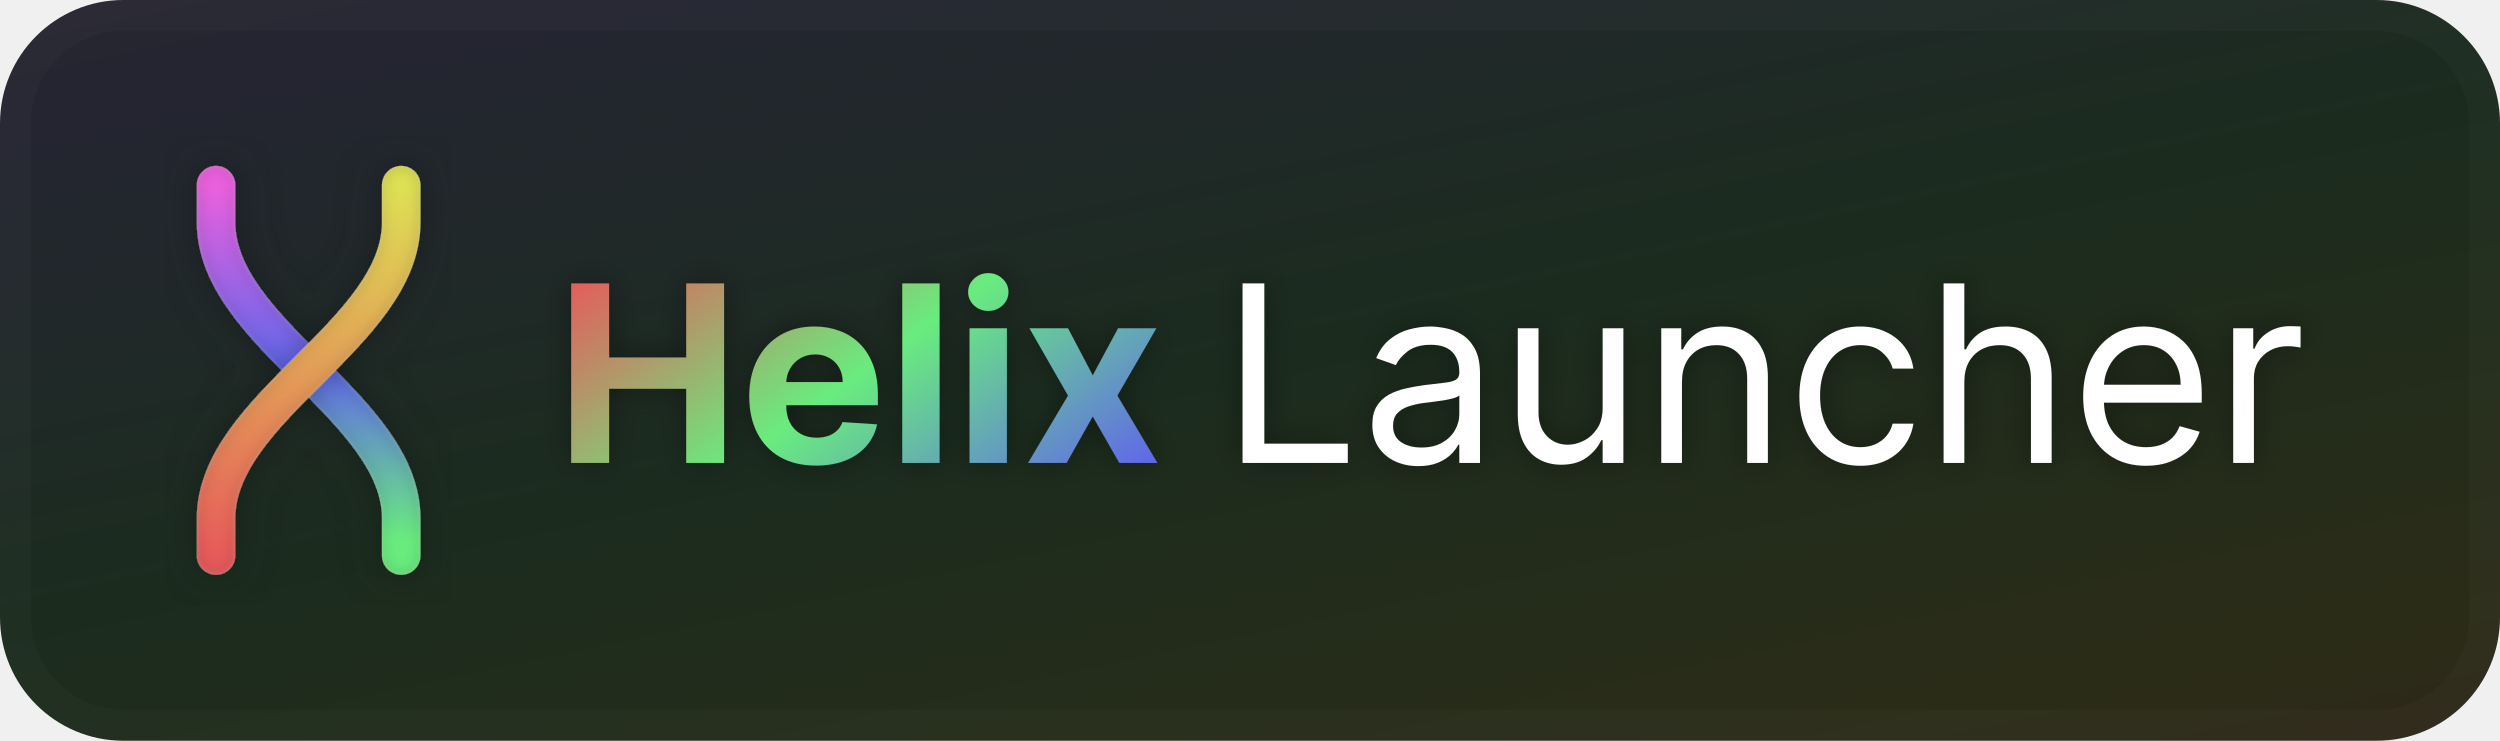
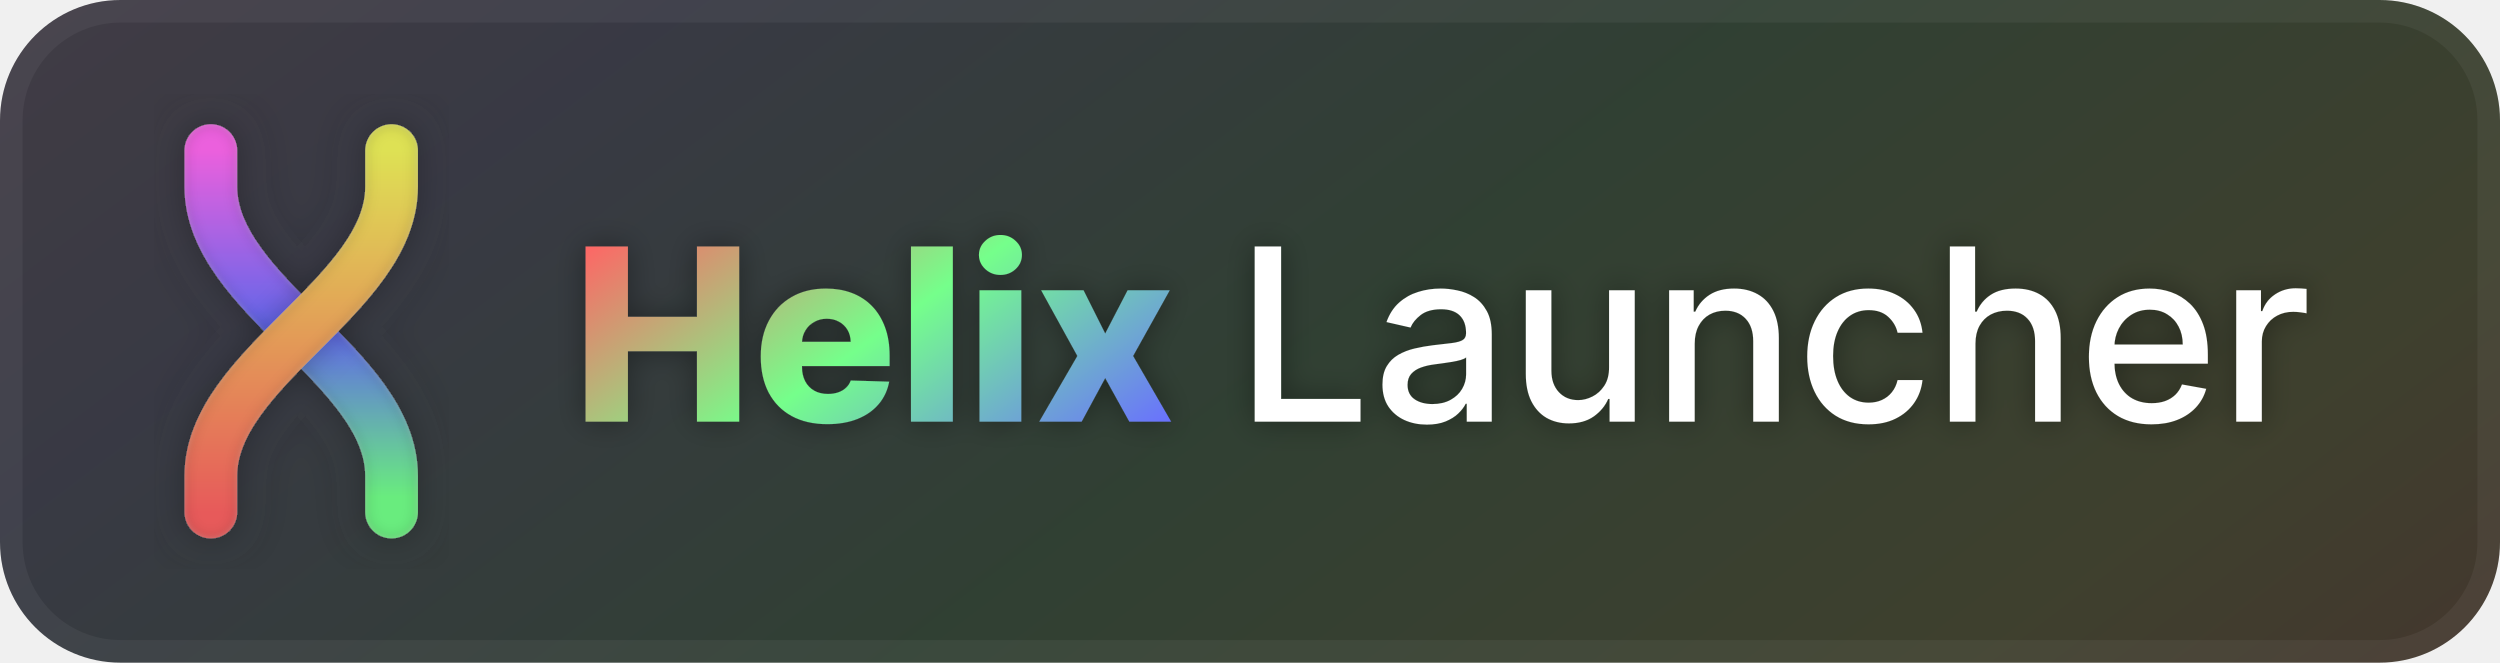
- <svg xmlns="http://www.w3.org/2000/svg" width="81" height="24" viewBox="0 0 81 24" fill="none">
-   <rect width="81" height="24" rx="4" fill="url(#paint0_linear_1_24)" />
+ <svg xmlns="http://www.w3.org/2000/svg" width="83" height="22" viewBox="0 0 83 22" fill="none">
+   <rect width="83" height="22" rx="4" fill="url(#paint0_linear_1_24)" fill-opacity="0.9" />
  <g filter="url(#filter0_d_1_24)">
    <g filter="url(#filter1_dii_1_24)">
-       <path d="M13 18C13 17.6 13 18.72 13 16.8C13 13.2 7 10.8 7 7.2C7 5.28 7 6.6 7 6" stroke="url(#paint1_linear_1_24)" stroke-width="1.25" stroke-linecap="round" />
+       <path d="M13 17C13 16.6 13 17.72 13 15.8C13 12.2 7 9.8 7 6.2C7 4.28 7 5.6 7 5" stroke="url(#paint1_linear_1_24)" stroke-width="1.75" stroke-linecap="round" />
    </g>
    <g filter="url(#filter2_dii_1_24)">
-       <path d="M7 18C7 17.6 7 18.72 7 16.8C7 13.2 13 10.8 13 7.2C13 5.28 13 6.6 13 6" stroke="url(#paint2_linear_1_24)" stroke-width="1.25" stroke-linecap="round" />
+       <path d="M7 17C7 16.6 7 17.72 7 15.8C7 12.2 13 9.8 13 6.2C13 4.28 13 5.6 13 5" stroke="url(#paint2_linear_1_24)" stroke-width="1.75" stroke-linecap="round" />
    </g>
  </g>
  <g filter="url(#filter3_d_1_24)">
-     <path d="M18.506 15V9.182H19.736V11.582H22.233V9.182H23.46V15H22.233V12.597H19.736V15H18.506ZM26.44 15.085C25.991 15.085 25.605 14.994 25.281 14.812C24.959 14.629 24.711 14.369 24.537 14.034C24.363 13.697 24.276 13.298 24.276 12.838C24.276 12.389 24.363 11.995 24.537 11.656C24.711 11.317 24.956 11.053 25.273 10.864C25.591 10.674 25.964 10.579 26.392 10.579C26.68 10.579 26.948 10.626 27.196 10.719C27.446 10.81 27.664 10.947 27.849 11.131C28.037 11.314 28.183 11.546 28.287 11.824C28.391 12.1 28.443 12.424 28.443 12.796V13.128H24.759V12.378H27.304C27.304 12.204 27.266 12.049 27.19 11.915C27.115 11.78 27.009 11.675 26.875 11.599C26.742 11.522 26.588 11.483 26.412 11.483C26.228 11.483 26.065 11.526 25.923 11.611C25.783 11.694 25.673 11.807 25.594 11.949C25.514 12.089 25.474 12.245 25.472 12.418V13.131C25.472 13.347 25.511 13.533 25.591 13.69C25.672 13.848 25.787 13.969 25.935 14.054C26.082 14.139 26.258 14.182 26.46 14.182C26.595 14.182 26.718 14.163 26.829 14.125C26.941 14.087 27.037 14.03 27.116 13.954C27.196 13.879 27.257 13.786 27.298 13.676L28.418 13.75C28.361 14.019 28.244 14.254 28.068 14.454C27.894 14.653 27.669 14.809 27.392 14.921C27.117 15.03 26.8 15.085 26.44 15.085ZM30.443 9.182V15H29.233V9.182H30.443ZM31.413 15V10.636H32.623V15H31.413ZM32.021 10.074C31.841 10.074 31.686 10.014 31.558 9.895C31.431 9.774 31.367 9.629 31.367 9.46C31.367 9.294 31.431 9.151 31.558 9.031C31.686 8.91 31.841 8.849 32.021 8.849C32.2 8.849 32.354 8.91 32.481 9.031C32.61 9.151 32.674 9.294 32.674 9.46C32.674 9.629 32.61 9.774 32.481 9.895C32.354 10.014 32.2 10.074 32.021 10.074ZM34.604 10.636L35.405 12.162L36.226 10.636H37.467L36.203 12.818L37.501 15H36.266L35.405 13.492L34.558 15H33.308L34.604 12.818L33.354 10.636H34.604Z" fill="url(#paint3_linear_1_24)" />
-     <path d="M40.259 15V9.182H40.964V14.375H43.668V15H40.259ZM45.952 15.102C45.676 15.102 45.425 15.05 45.2 14.946C44.974 14.84 44.795 14.688 44.663 14.489C44.53 14.288 44.464 14.046 44.464 13.761C44.464 13.511 44.513 13.309 44.611 13.153C44.71 12.996 44.842 12.873 45.006 12.784C45.171 12.695 45.353 12.629 45.552 12.585C45.753 12.54 45.954 12.504 46.157 12.477C46.422 12.443 46.637 12.418 46.802 12.401C46.968 12.382 47.09 12.35 47.166 12.307C47.243 12.263 47.282 12.188 47.282 12.079V12.057C47.282 11.777 47.205 11.559 47.052 11.403C46.9 11.248 46.67 11.171 46.361 11.171C46.041 11.171 45.791 11.241 45.609 11.381C45.427 11.521 45.299 11.671 45.225 11.829L44.589 11.602C44.702 11.337 44.854 11.131 45.043 10.983C45.235 10.833 45.443 10.729 45.668 10.671C45.896 10.61 46.119 10.579 46.339 10.579C46.479 10.579 46.64 10.597 46.822 10.631C47.005 10.663 47.182 10.73 47.353 10.832C47.525 10.935 47.668 11.089 47.782 11.296C47.896 11.502 47.952 11.778 47.952 12.125V15H47.282V14.409H47.248C47.202 14.504 47.127 14.605 47.021 14.713C46.914 14.821 46.773 14.913 46.597 14.989C46.421 15.064 46.206 15.102 45.952 15.102ZM46.055 14.5C46.32 14.5 46.543 14.448 46.725 14.344C46.909 14.24 47.047 14.105 47.14 13.94C47.235 13.776 47.282 13.602 47.282 13.421V12.807C47.254 12.841 47.191 12.872 47.094 12.901C47 12.927 46.89 12.951 46.765 12.972C46.642 12.991 46.522 13.008 46.404 13.023C46.289 13.036 46.195 13.047 46.123 13.057C45.949 13.079 45.786 13.117 45.634 13.168C45.485 13.217 45.363 13.292 45.271 13.392C45.18 13.491 45.134 13.625 45.134 13.796C45.134 14.028 45.22 14.204 45.393 14.324C45.567 14.441 45.788 14.5 46.055 14.5ZM51.926 13.216V10.636H52.597V15H51.926V14.261H51.881C51.778 14.483 51.619 14.671 51.403 14.827C51.188 14.98 50.915 15.057 50.585 15.057C50.312 15.057 50.07 14.997 49.858 14.878C49.646 14.757 49.479 14.575 49.358 14.332C49.237 14.088 49.176 13.78 49.176 13.409V10.636H49.847V13.364C49.847 13.682 49.936 13.936 50.114 14.125C50.294 14.314 50.523 14.409 50.801 14.409C50.968 14.409 51.137 14.367 51.31 14.281C51.484 14.196 51.63 14.065 51.747 13.889C51.867 13.713 51.926 13.489 51.926 13.216ZM54.495 12.375V15H53.825V10.636H54.472V11.318H54.529C54.631 11.097 54.787 10.919 54.995 10.784C55.203 10.648 55.472 10.579 55.802 10.579C56.097 10.579 56.356 10.64 56.577 10.761C56.799 10.881 56.971 11.062 57.094 11.307C57.218 11.549 57.279 11.856 57.279 12.227V15H56.609V12.273C56.609 11.93 56.52 11.663 56.342 11.472C56.164 11.278 55.919 11.182 55.609 11.182C55.395 11.182 55.203 11.228 55.035 11.321C54.868 11.414 54.736 11.549 54.64 11.727C54.543 11.905 54.495 12.121 54.495 12.375ZM60.277 15.091C59.868 15.091 59.516 14.994 59.22 14.801C58.925 14.608 58.697 14.342 58.538 14.003C58.379 13.664 58.3 13.277 58.3 12.841C58.3 12.398 58.381 12.007 58.544 11.668C58.709 11.327 58.938 11.061 59.231 10.869C59.527 10.676 59.872 10.579 60.266 10.579C60.572 10.579 60.849 10.636 61.095 10.75C61.341 10.864 61.543 11.023 61.7 11.227C61.858 11.432 61.955 11.671 61.993 11.943H61.322C61.271 11.744 61.158 11.568 60.981 11.415C60.807 11.259 60.572 11.182 60.277 11.182C60.016 11.182 59.786 11.25 59.59 11.386C59.394 11.521 59.242 11.711 59.132 11.957C59.024 12.202 58.97 12.489 58.97 12.818C58.97 13.155 59.023 13.449 59.129 13.699C59.237 13.949 59.389 14.143 59.584 14.281C59.781 14.419 60.012 14.489 60.277 14.489C60.451 14.489 60.609 14.458 60.751 14.398C60.894 14.337 61.014 14.25 61.112 14.136C61.211 14.023 61.281 13.886 61.322 13.727H61.993C61.955 13.985 61.861 14.217 61.712 14.423C61.564 14.628 61.368 14.791 61.124 14.912C60.881 15.031 60.599 15.091 60.277 15.091ZM63.644 12.375V15H62.973V9.182H63.644V11.318H63.7C63.803 11.093 63.956 10.914 64.16 10.781C64.367 10.647 64.642 10.579 64.984 10.579C65.282 10.579 65.542 10.639 65.766 10.758C65.989 10.876 66.162 11.057 66.285 11.301C66.41 11.544 66.473 11.852 66.473 12.227V15H65.803V12.273C65.803 11.926 65.713 11.658 65.533 11.469C65.355 11.277 65.108 11.182 64.791 11.182C64.572 11.182 64.374 11.228 64.2 11.321C64.028 11.414 63.892 11.549 63.791 11.727C63.693 11.905 63.644 12.121 63.644 12.375ZM69.529 15.091C69.109 15.091 68.746 14.998 68.441 14.812C68.138 14.625 67.904 14.364 67.739 14.028C67.576 13.691 67.495 13.299 67.495 12.852C67.495 12.405 67.576 12.011 67.739 11.671C67.904 11.328 68.133 11.061 68.427 10.869C68.722 10.676 69.067 10.579 69.461 10.579C69.688 10.579 69.913 10.617 70.134 10.693C70.356 10.769 70.558 10.892 70.739 11.062C70.921 11.231 71.066 11.454 71.174 11.733C71.282 12.011 71.336 12.354 71.336 12.761V13.046H67.972V12.466H70.654C70.654 12.22 70.605 12 70.506 11.807C70.41 11.614 70.272 11.461 70.092 11.349C69.914 11.238 69.703 11.182 69.461 11.182C69.194 11.182 68.963 11.248 68.768 11.381C68.575 11.511 68.426 11.682 68.322 11.892C68.218 12.102 68.165 12.328 68.165 12.568V12.954C68.165 13.284 68.222 13.563 68.336 13.793C68.451 14.02 68.612 14.193 68.816 14.312C69.021 14.43 69.258 14.489 69.529 14.489C69.705 14.489 69.864 14.464 70.006 14.415C70.15 14.364 70.274 14.288 70.379 14.188C70.483 14.085 70.563 13.958 70.62 13.807L71.268 13.989C71.2 14.208 71.085 14.402 70.924 14.568C70.763 14.733 70.564 14.862 70.327 14.954C70.091 15.046 69.825 15.091 69.529 15.091ZM72.356 15V10.636H73.004V11.296H73.049C73.129 11.079 73.272 10.904 73.481 10.77C73.689 10.635 73.924 10.568 74.185 10.568C74.235 10.568 74.296 10.569 74.37 10.571C74.444 10.573 74.5 10.576 74.538 10.579V11.261C74.515 11.256 74.463 11.247 74.381 11.236C74.302 11.223 74.218 11.216 74.129 11.216C73.916 11.216 73.727 11.26 73.56 11.349C73.396 11.437 73.265 11.558 73.168 11.713C73.074 11.867 73.026 12.042 73.026 12.239V15H72.356Z" fill="white" />
+     <path d="M19.44 14V8.182H20.847V10.517H23.139V8.182H24.543V14H23.139V11.662H20.847V14H19.44ZM27.465 14.082C27.008 14.082 26.614 13.992 26.283 13.812C25.953 13.631 25.699 13.372 25.521 13.037C25.345 12.7 25.257 12.299 25.257 11.835C25.257 11.384 25.346 10.991 25.524 10.653C25.702 10.314 25.953 10.051 26.277 9.864C26.601 9.674 26.983 9.58 27.422 9.58C27.733 9.58 28.017 9.628 28.274 9.724C28.532 9.821 28.754 9.964 28.942 10.153C29.129 10.343 29.275 10.577 29.379 10.855C29.483 11.132 29.535 11.449 29.535 11.807V12.153H25.743V11.347H28.243C28.241 11.199 28.206 11.067 28.138 10.952C28.07 10.836 27.976 10.746 27.857 10.682C27.739 10.616 27.604 10.582 27.45 10.582C27.295 10.582 27.156 10.617 27.033 10.688C26.91 10.756 26.812 10.849 26.74 10.969C26.668 11.086 26.63 11.22 26.626 11.369V12.19C26.626 12.368 26.662 12.525 26.732 12.659C26.802 12.792 26.901 12.895 27.03 12.969C27.159 13.043 27.312 13.079 27.49 13.079C27.613 13.079 27.725 13.062 27.825 13.028C27.926 12.994 28.012 12.944 28.084 12.878C28.156 12.812 28.21 12.73 28.246 12.633L29.521 12.671C29.468 12.956 29.352 13.206 29.172 13.418C28.994 13.628 28.76 13.792 28.47 13.909C28.18 14.025 27.845 14.082 27.465 14.082ZM31.634 8.182V14H30.245V8.182H31.634ZM32.519 14V9.636H33.908V14H32.519ZM33.215 9.128C33.019 9.128 32.852 9.063 32.712 8.935C32.572 8.804 32.501 8.647 32.501 8.463C32.501 8.281 32.572 8.126 32.712 7.997C32.852 7.866 33.019 7.801 33.215 7.801C33.411 7.801 33.579 7.866 33.717 7.997C33.858 8.126 33.928 8.281 33.928 8.463C33.928 8.647 33.858 8.804 33.717 8.935C33.579 9.063 33.411 9.128 33.215 9.128ZM35.974 9.636L36.693 11.074L37.437 9.636H38.837L37.619 11.818L38.883 14H37.494L36.693 12.551L35.911 14H34.502L35.769 11.818L34.565 9.636H35.974Z" fill="url(#paint3_linear_1_24)" />
+     <path d="M41.655 14V8.182H42.533V13.244H45.169V14H41.655ZM47.372 14.097C47.096 14.097 46.846 14.046 46.622 13.943C46.399 13.839 46.222 13.688 46.091 13.492C45.962 13.294 45.898 13.053 45.898 12.767C45.898 12.521 45.945 12.318 46.04 12.159C46.135 12 46.262 11.874 46.423 11.781C46.584 11.688 46.764 11.618 46.963 11.571C47.162 11.524 47.365 11.488 47.571 11.463C47.832 11.433 48.044 11.408 48.207 11.389C48.37 11.368 48.489 11.335 48.562 11.29C48.636 11.244 48.673 11.171 48.673 11.068V11.048C48.673 10.8 48.603 10.608 48.463 10.472C48.325 10.335 48.118 10.267 47.844 10.267C47.558 10.267 47.332 10.331 47.168 10.457C47.005 10.582 46.892 10.722 46.83 10.875L46.031 10.693C46.126 10.428 46.264 10.214 46.446 10.051C46.63 9.886 46.841 9.767 47.08 9.693C47.318 9.617 47.569 9.58 47.832 9.58C48.007 9.58 48.191 9.6 48.386 9.642C48.583 9.682 48.767 9.756 48.938 9.864C49.11 9.972 49.251 10.126 49.361 10.327C49.471 10.526 49.526 10.784 49.526 11.102V14H48.696V13.403H48.662C48.607 13.513 48.525 13.621 48.415 13.727C48.305 13.833 48.164 13.921 47.992 13.992C47.819 14.062 47.613 14.097 47.372 14.097ZM47.557 13.415C47.792 13.415 47.992 13.368 48.159 13.276C48.328 13.183 48.456 13.062 48.543 12.912C48.632 12.76 48.676 12.598 48.676 12.426V11.864C48.646 11.894 48.587 11.922 48.5 11.949C48.415 11.973 48.317 11.995 48.207 12.014C48.097 12.031 47.99 12.047 47.886 12.062C47.782 12.076 47.695 12.087 47.625 12.097C47.46 12.117 47.31 12.152 47.173 12.202C47.039 12.251 46.931 12.322 46.849 12.415C46.77 12.506 46.73 12.627 46.73 12.778C46.73 12.989 46.808 13.148 46.963 13.256C47.118 13.362 47.316 13.415 47.557 13.415ZM53.421 12.19V9.636H54.273V14H53.438V13.244H53.393C53.292 13.477 53.131 13.671 52.91 13.827C52.69 13.98 52.416 14.057 52.089 14.057C51.809 14.057 51.56 13.995 51.344 13.872C51.13 13.747 50.962 13.562 50.839 13.318C50.718 13.074 50.657 12.772 50.657 12.412V9.636H51.506V12.31C51.506 12.607 51.589 12.844 51.754 13.02C51.918 13.196 52.132 13.284 52.396 13.284C52.555 13.284 52.713 13.244 52.87 13.165C53.029 13.085 53.161 12.965 53.265 12.804C53.371 12.643 53.423 12.438 53.421 12.19ZM56.264 11.409V14H55.415V9.636H56.23V10.347H56.284C56.385 10.116 56.542 9.93 56.756 9.79C56.972 9.65 57.243 9.58 57.571 9.58C57.868 9.58 58.129 9.642 58.352 9.767C58.576 9.89 58.749 10.074 58.872 10.318C58.995 10.562 59.057 10.865 59.057 11.224V14H58.207V11.327C58.207 11.01 58.125 10.763 57.96 10.585C57.795 10.405 57.569 10.315 57.281 10.315C57.084 10.315 56.909 10.358 56.756 10.443C56.604 10.528 56.484 10.653 56.395 10.818C56.308 10.981 56.264 11.178 56.264 11.409ZM62.034 14.088C61.612 14.088 61.248 13.992 60.943 13.801C60.64 13.608 60.407 13.342 60.244 13.003C60.081 12.664 60 12.276 60 11.838C60 11.395 60.083 11.004 60.25 10.665C60.417 10.324 60.651 10.058 60.955 9.866C61.258 9.675 61.615 9.58 62.026 9.58C62.357 9.58 62.653 9.641 62.912 9.764C63.171 9.885 63.381 10.056 63.54 10.276C63.701 10.495 63.796 10.752 63.827 11.046H63C62.955 10.841 62.85 10.665 62.688 10.517C62.526 10.369 62.311 10.296 62.04 10.296C61.803 10.296 61.596 10.358 61.418 10.483C61.242 10.606 61.104 10.782 61.006 11.011C60.907 11.239 60.858 11.508 60.858 11.818C60.858 12.136 60.906 12.411 61.003 12.642C61.099 12.873 61.236 13.052 61.412 13.179C61.59 13.306 61.799 13.369 62.04 13.369C62.201 13.369 62.347 13.34 62.477 13.281C62.61 13.221 62.721 13.134 62.81 13.023C62.901 12.911 62.964 12.777 63 12.619H63.827C63.796 12.902 63.705 13.153 63.551 13.375C63.398 13.597 63.192 13.771 62.935 13.898C62.679 14.025 62.379 14.088 62.034 14.088ZM65.585 11.409V14H64.735V8.182H65.573V10.347H65.627C65.729 10.112 65.886 9.925 66.096 9.787C66.306 9.649 66.581 9.58 66.92 9.58C67.219 9.58 67.48 9.641 67.704 9.764C67.929 9.887 68.103 10.071 68.227 10.315C68.352 10.558 68.414 10.861 68.414 11.224V14H67.565V11.327C67.565 11.007 67.482 10.758 67.317 10.582C67.153 10.404 66.924 10.315 66.63 10.315C66.429 10.315 66.249 10.358 66.09 10.443C65.933 10.528 65.809 10.653 65.718 10.818C65.629 10.981 65.585 11.178 65.585 11.409ZM71.428 14.088C70.998 14.088 70.628 13.996 70.317 13.812C70.009 13.627 69.77 13.367 69.602 13.031C69.435 12.694 69.352 12.299 69.352 11.847C69.352 11.4 69.435 11.006 69.602 10.665C69.77 10.324 70.005 10.058 70.306 9.866C70.609 9.675 70.963 9.58 71.369 9.58C71.615 9.58 71.853 9.62 72.085 9.702C72.316 9.783 72.523 9.911 72.707 10.085C72.89 10.259 73.035 10.486 73.141 10.764C73.247 11.041 73.3 11.377 73.3 11.773V12.074H69.832V11.438H72.468C72.468 11.214 72.423 11.016 72.332 10.844C72.241 10.669 72.113 10.532 71.948 10.432C71.785 10.331 71.594 10.281 71.374 10.281C71.136 10.281 70.927 10.34 70.749 10.457C70.573 10.573 70.437 10.724 70.34 10.912C70.246 11.098 70.198 11.299 70.198 11.517V12.014C70.198 12.306 70.249 12.554 70.352 12.758C70.456 12.963 70.601 13.119 70.786 13.227C70.972 13.333 71.189 13.386 71.437 13.386C71.598 13.386 71.745 13.364 71.877 13.318C72.01 13.271 72.124 13.201 72.221 13.108C72.317 13.015 72.391 12.901 72.442 12.764L73.246 12.909C73.182 13.146 73.067 13.353 72.9 13.531C72.735 13.707 72.528 13.845 72.278 13.943C72.03 14.04 71.746 14.088 71.428 14.088ZM74.243 14V9.636H75.064V10.329H75.109C75.189 10.095 75.329 9.91 75.53 9.776C75.733 9.639 75.962 9.571 76.217 9.571C76.27 9.571 76.333 9.573 76.405 9.577C76.479 9.58 76.537 9.585 76.578 9.591V10.403C76.544 10.394 76.483 10.383 76.396 10.372C76.309 10.359 76.222 10.352 76.135 10.352C75.934 10.352 75.755 10.395 75.598 10.48C75.443 10.563 75.32 10.68 75.229 10.829C75.138 10.977 75.092 11.146 75.092 11.335V14H74.243Z" fill="white" />
  </g>
-   <rect x="0.5" y="0.5" width="80" height="23" rx="3.5" stroke="white" stroke-opacity="0.02" />
+   <rect x="0.375" y="0.375" width="82.25" height="21.25" rx="3.625" stroke="white" stroke-opacity="0.05" stroke-width="0.75" />
  <defs>
-     <filter id="filter0_d_1_24" x="5.375" y="4.375" width="9.25" height="15.25" filterUnits="userSpaceOnUse" color-interpolation-filters="sRGB">
+     <filter id="filter0_d_1_24" x="5.125" y="3.125" width="9.75" height="15.75" filterUnits="userSpaceOnUse" color-interpolation-filters="sRGB">
      <feFlood flood-opacity="0" result="BackgroundImageFix" />
      <feColorMatrix in="SourceAlpha" type="matrix" values="0 0 0 0 0 0 0 0 0 0 0 0 0 0 0 0 0 0 127 0" result="hardAlpha" />
      <feOffset />
      <feGaussianBlur stdDeviation="0.5" />
      <feComposite in2="hardAlpha" operator="out" />
      <feColorMatrix type="matrix" values="0 0 0 0 0 0 0 0 0 0 0 0 0 0 0 0 0 0 0.1 0" />
      <feBlend mode="normal" in2="BackgroundImageFix" result="effect1_dropShadow_1_24" />
      <feBlend mode="normal" in="SourceGraphic" in2="effect1_dropShadow_1_24" result="shape" />
    </filter>
-     <filter id="filter1_dii_1_24" x="5.375" y="4.375" width="9.25" height="15.25" filterUnits="userSpaceOnUse" color-interpolation-filters="sRGB">
+     <filter id="filter1_dii_1_24" x="5.125" y="3.125" width="9.75" height="15.75" filterUnits="userSpaceOnUse" color-interpolation-filters="sRGB">
      <feFlood flood-opacity="0" result="BackgroundImageFix" />
      <feColorMatrix in="SourceAlpha" type="matrix" values="0 0 0 0 0 0 0 0 0 0 0 0 0 0 0 0 0 0 127 0" result="hardAlpha" />
      <feOffset />
      <feGaussianBlur stdDeviation="0.5" />
      <feComposite in2="hardAlpha" operator="out" />
      <feColorMatrix type="matrix" values="0 0 0 0 0 0 0 0 0 0 0 0 0 0 0 0 0 0 0.25 0" />
      <feBlend mode="normal" in2="BackgroundImageFix" result="effect1_dropShadow_1_24" />
      <feBlend mode="normal" in="SourceGraphic" in2="effect1_dropShadow_1_24" result="shape" />
      <feColorMatrix in="SourceAlpha" type="matrix" values="0 0 0 0 0 0 0 0 0 0 0 0 0 0 0 0 0 0 127 0" result="hardAlpha" />
      <feOffset />
      <feGaussianBlur stdDeviation="0.25" />
      <feComposite in2="hardAlpha" operator="arithmetic" k2="-1" k3="1" />
      <feColorMatrix type="matrix" values="0 0 0 0 0 0 0 0 0 0 0 0 0 0 0 0 0 0 0.2 0" />
      <feBlend mode="normal" in2="shape" result="effect2_innerShadow_1_24" />
      <feColorMatrix in="SourceAlpha" type="matrix" values="0 0 0 0 0 0 0 0 0 0 0 0 0 0 0 0 0 0 127 0" result="hardAlpha" />
      <feOffset />
      <feGaussianBlur stdDeviation="0.1" />
      <feComposite in2="hardAlpha" operator="arithmetic" k2="-1" k3="1" />
      <feColorMatrix type="matrix" values="0 0 0 0 1 0 0 0 0 1 0 0 0 0 1 0 0 0 0.3 0" />
      <feBlend mode="normal" in2="effect2_innerShadow_1_24" result="effect3_innerShadow_1_24" />
    </filter>
-     <filter id="filter2_dii_1_24" x="5.375" y="4.375" width="9.25" height="15.25" filterUnits="userSpaceOnUse" color-interpolation-filters="sRGB">
+     <filter id="filter2_dii_1_24" x="5.125" y="3.125" width="9.75" height="15.75" filterUnits="userSpaceOnUse" color-interpolation-filters="sRGB">
      <feFlood flood-opacity="0" result="BackgroundImageFix" />
      <feColorMatrix in="SourceAlpha" type="matrix" values="0 0 0 0 0 0 0 0 0 0 0 0 0 0 0 0 0 0 127 0" result="hardAlpha" />
      <feOffset />
      <feGaussianBlur stdDeviation="0.5" />
      <feComposite in2="hardAlpha" operator="out" />
      <feColorMatrix type="matrix" values="0 0 0 0 0 0 0 0 0 0 0 0 0 0 0 0 0 0 0.25 0" />
      <feBlend mode="normal" in2="BackgroundImageFix" result="effect1_dropShadow_1_24" />
      <feBlend mode="normal" in="SourceGraphic" in2="effect1_dropShadow_1_24" result="shape" />
      <feColorMatrix in="SourceAlpha" type="matrix" values="0 0 0 0 0 0 0 0 0 0 0 0 0 0 0 0 0 0 127 0" result="hardAlpha" />
      <feOffset />
      <feGaussianBlur stdDeviation="0.25" />
      <feComposite in2="hardAlpha" operator="arithmetic" k2="-1" k3="1" />
      <feColorMatrix type="matrix" values="0 0 0 0 0 0 0 0 0 0 0 0 0 0 0 0 0 0 0.2 0" />
      <feBlend mode="normal" in2="shape" result="effect2_innerShadow_1_24" />
      <feColorMatrix in="SourceAlpha" type="matrix" values="0 0 0 0 0 0 0 0 0 0 0 0 0 0 0 0 0 0 127 0" result="hardAlpha" />
      <feOffset />
      <feGaussianBlur stdDeviation="0.1" />
      <feComposite in2="hardAlpha" operator="arithmetic" k2="-1" k3="1" />
      <feColorMatrix type="matrix" values="0 0 0 0 1 0 0 0 0 1 0 0 0 0 1 0 0 0 0.3 0" />
      <feBlend mode="normal" in2="effect2_innerShadow_1_24" result="effect3_innerShadow_1_24" />
    </filter>
-     <filter id="filter3_d_1_24" x="17.506" y="7.849" width="58.032" height="8.253" filterUnits="userSpaceOnUse" color-interpolation-filters="sRGB">
+     <filter id="filter3_d_1_24" x="18.44" y="6.801" width="59.138" height="8.295" filterUnits="userSpaceOnUse" color-interpolation-filters="sRGB">
      <feFlood flood-opacity="0" result="BackgroundImageFix" />
      <feColorMatrix in="SourceAlpha" type="matrix" values="0 0 0 0 0 0 0 0 0 0 0 0 0 0 0 0 0 0 127 0" result="hardAlpha" />
      <feOffset />
      <feGaussianBlur stdDeviation="0.5" />
      <feComposite in2="hardAlpha" operator="out" />
      <feColorMatrix type="matrix" values="0 0 0 0 0 0 0 0 0 0 0 0 0 0 0 0 0 0 0.35 0" />
      <feBlend mode="normal" in2="BackgroundImageFix" result="effect1_dropShadow_1_24" />
      <feBlend mode="normal" in="SourceGraphic" in2="effect1_dropShadow_1_24" result="shape" />
    </filter>
-     <linearGradient id="paint0_linear_1_24" x1="20.883" y1="-16.5" x2="34.073" y2="45.825" gradientUnits="userSpaceOnUse">
+     <linearGradient id="paint0_linear_1_24" x1="-2.13252e-06" y1="-10.5" x2="53.025" y2="59.278" gradientUnits="userSpaceOnUse">
      <stop stop-color="#332A32" />
      <stop offset="0.25" stop-color="#242531" />
      <stop offset="0.5" stop-color="#1B2C1E" />
      <stop offset="0.75" stop-color="#2B2C18" />
      <stop offset="1" stop-color="#371818" />
    </linearGradient>
-     <linearGradient id="paint1_linear_1_24" x1="10" y1="6" x2="10" y2="18" gradientUnits="userSpaceOnUse">
+     <linearGradient id="paint1_linear_1_24" x1="10" y1="5" x2="10" y2="17" gradientUnits="userSpaceOnUse">
      <stop stop-color="#EB60DD" />
      <stop offset="0.49" stop-color="#6066EA" />
      <stop offset="0.958" stop-color="#69EC7E" />
    </linearGradient>
-     <linearGradient id="paint2_linear_1_24" x1="10" y1="6" x2="10" y2="18" gradientUnits="userSpaceOnUse">
+     <linearGradient id="paint2_linear_1_24" x1="10" y1="5" x2="10" y2="17" gradientUnits="userSpaceOnUse">
      <stop stop-color="#DEE154" />
      <stop offset="1" stop-color="#E75A5A" />
    </linearGradient>
-     <linearGradient id="paint3_linear_1_24" x1="18.5" y1="9" x2="27.88" y2="21.962" gradientUnits="userSpaceOnUse">
-       <stop stop-color="#E75A5A" />
-       <stop offset="0.5" stop-color="#69EC7E" />
-       <stop offset="1" stop-color="#6066EA" />
+     <linearGradient id="paint3_linear_1_24" x1="19.617" y1="8" x2="29.025" y2="21.141" gradientUnits="userSpaceOnUse">
+       <stop stop-color="#FF6565" />
+       <stop offset="0.5" stop-color="#75FF8B" />
+       <stop offset="1" stop-color="#696FFF" />
    </linearGradient>
  </defs>
</svg>
